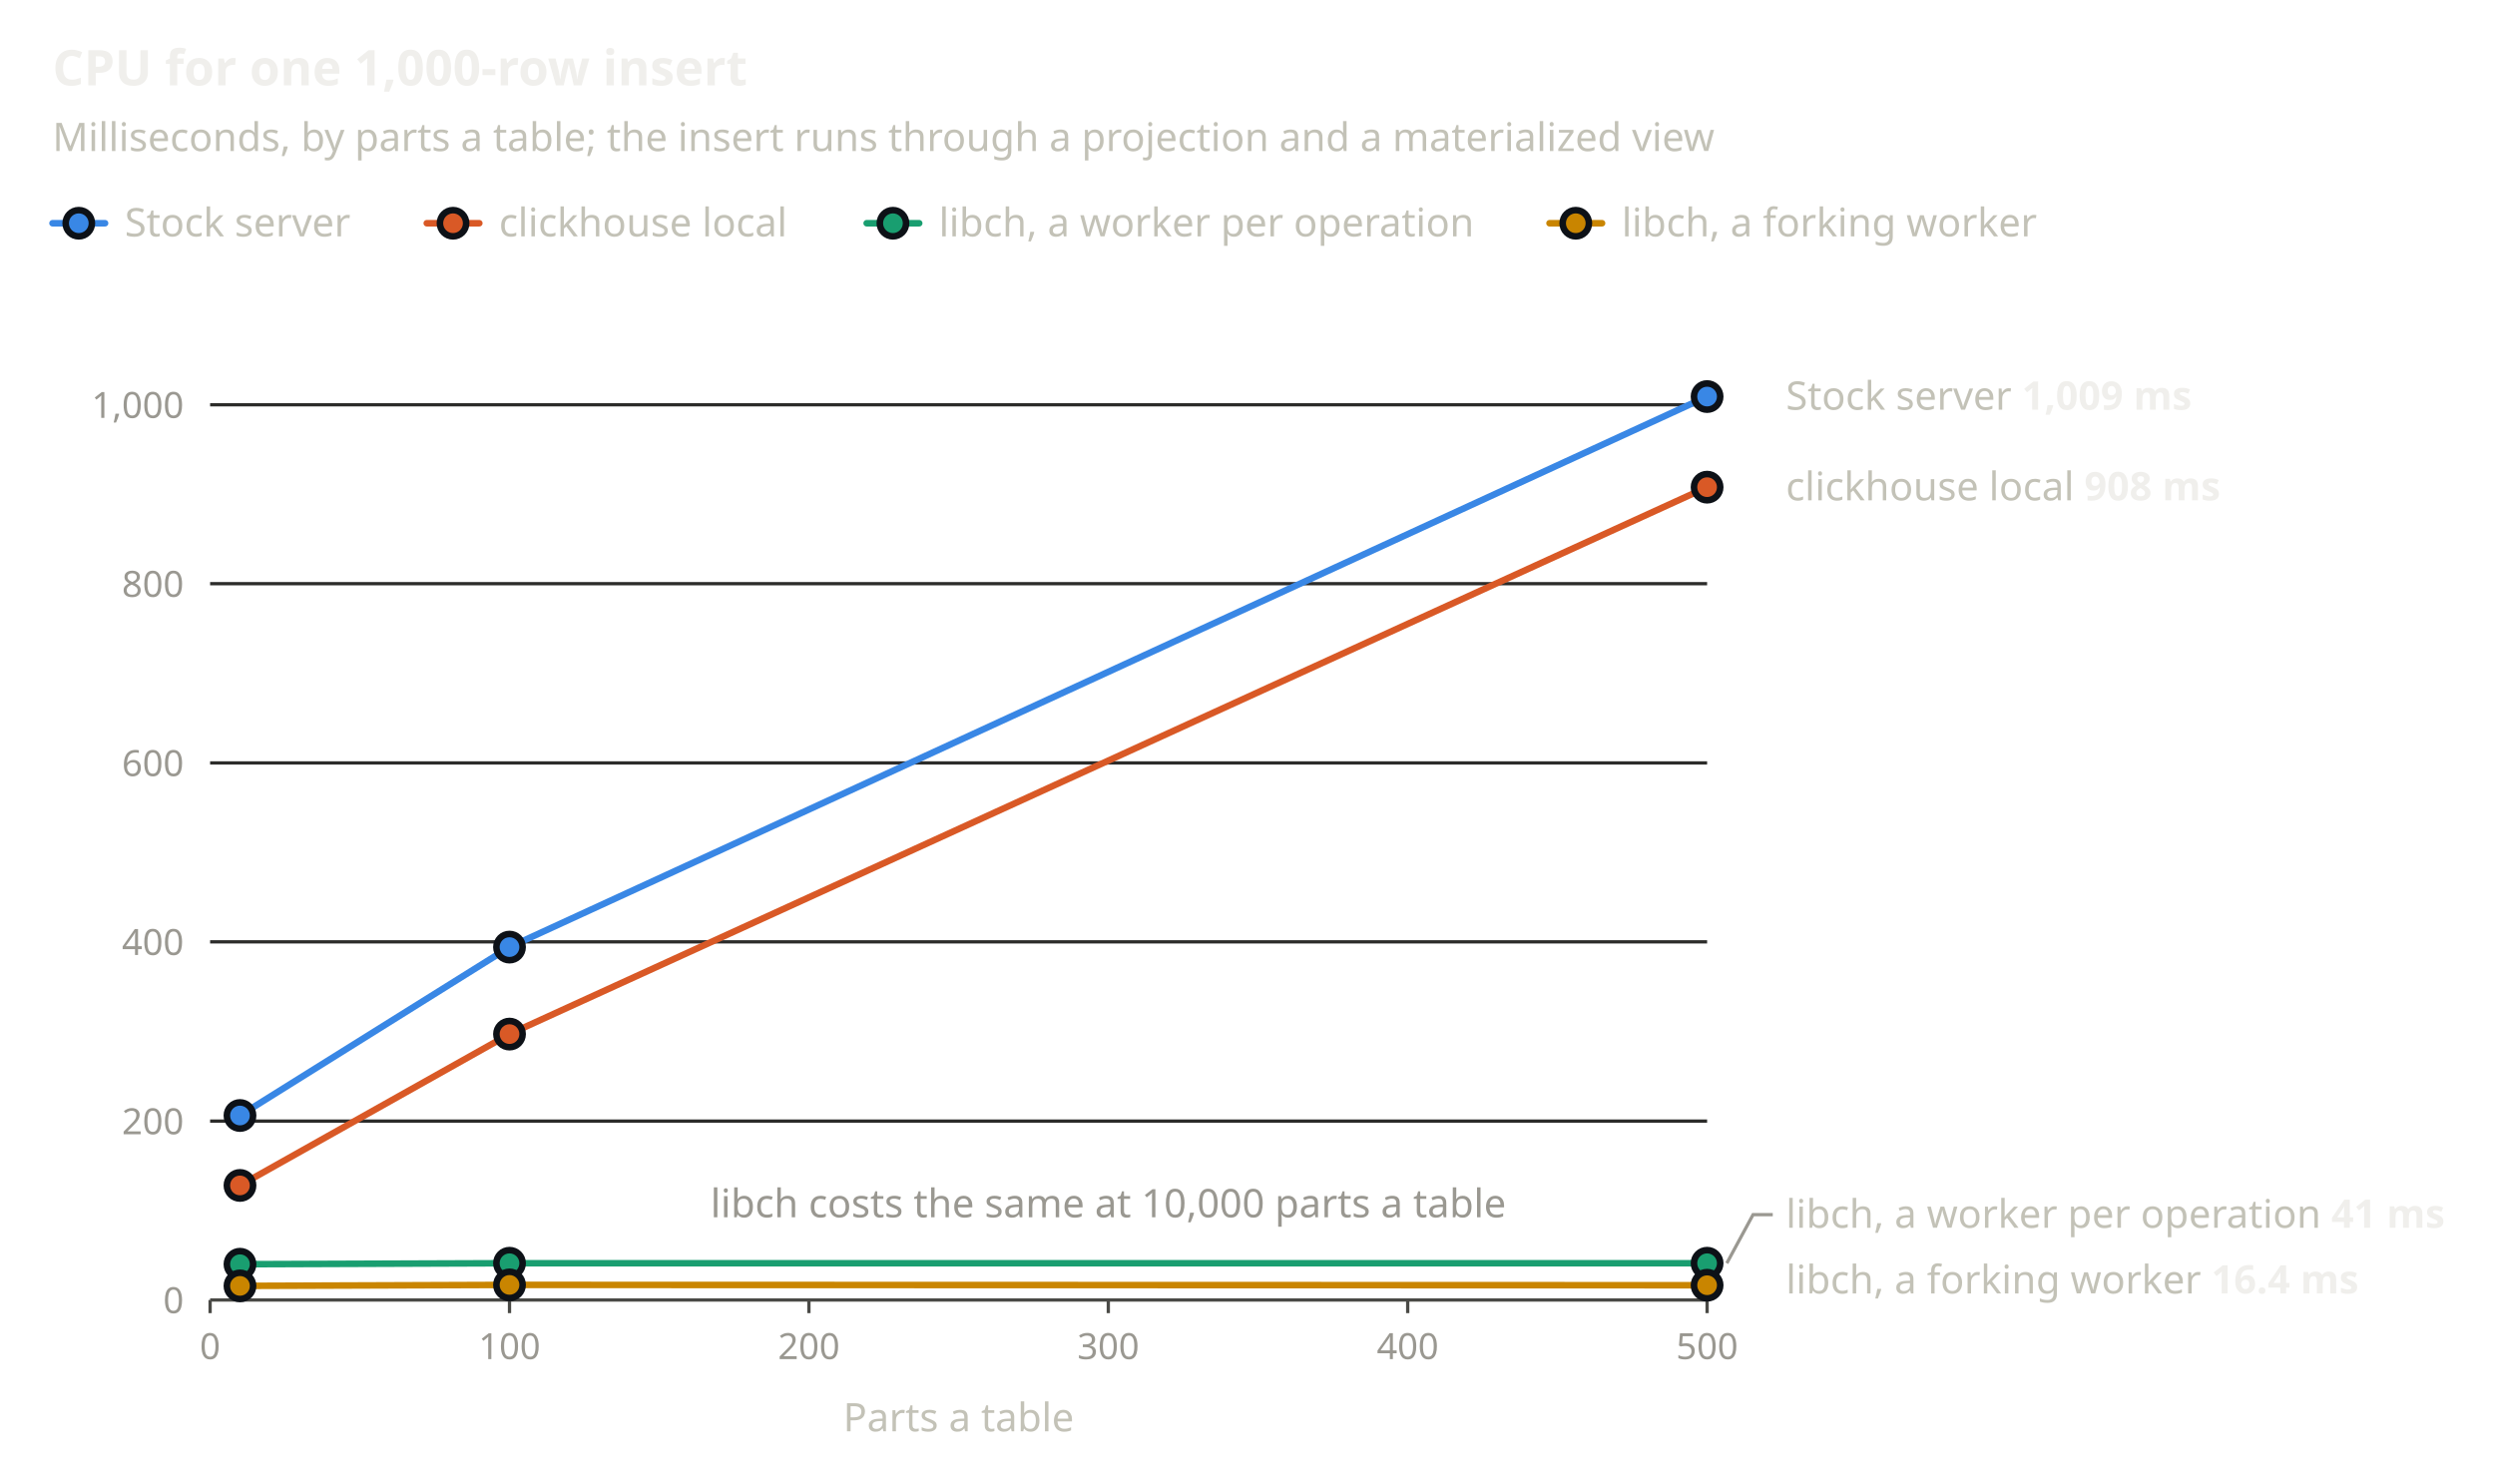
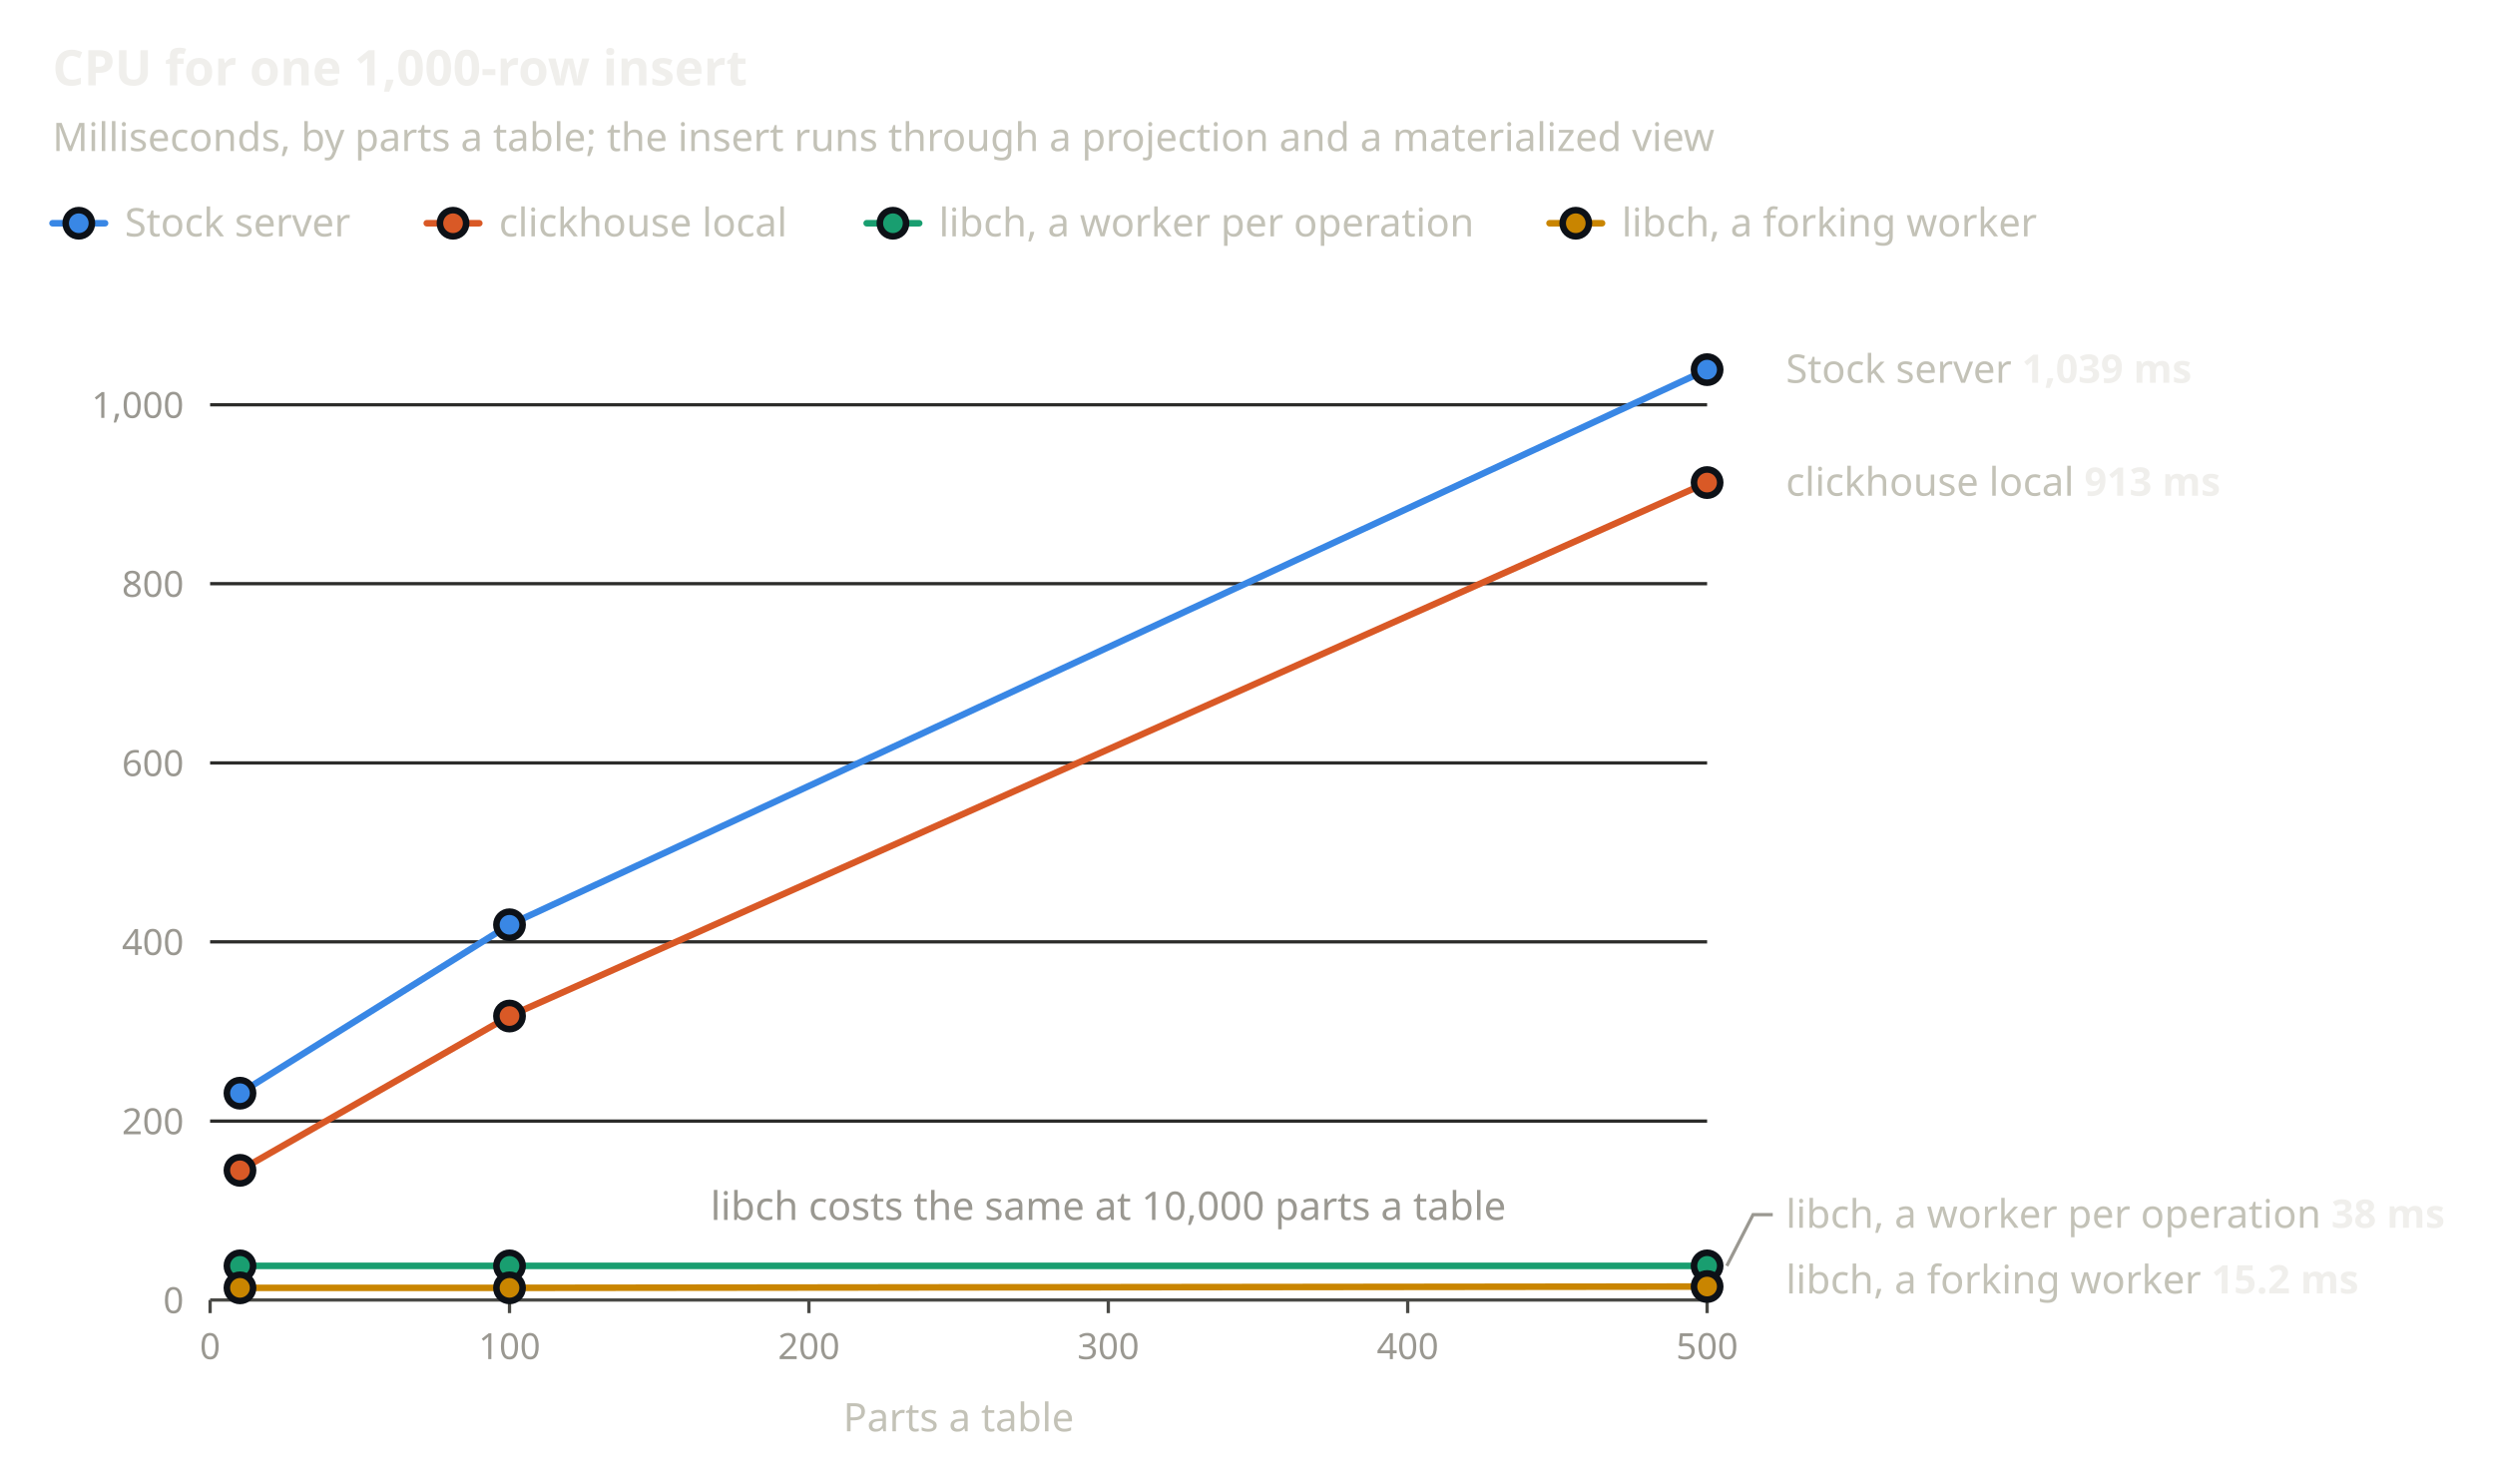
<svg xmlns="http://www.w3.org/2000/svg" viewBox="0 0 760 452" width="760" height="452" role="img" aria-label="CPU for one 1,000-row insert: stock processes grow about linearly with the parts in each table, from 128 to 1,009 ms; libch stays flat at 16 and 41 ms." font-family="-apple-system, BlinkMacSystemFont, 'Segoe UI', 'Noto Sans', Helvetica, Arial, sans-serif">
  <text x="16.0" y="26.0" fill="#f0efec" font-size="15" text-anchor="start" font-weight="600">CPU for one 1,000-row insert</text>
  <text x="16.0" y="46.0" fill="#c3c2b7" font-size="12" text-anchor="start">Milliseconds, by parts a table; the insert runs through a projection and a materialized view</text>
  <line x1="16" y1="68" x2="32" y2="68" stroke="#3987e5" stroke-width="2" stroke-linecap="round" />
  <circle cx="24" cy="68" r="4" fill="#3987e5" stroke="#0d1117" stroke-width="2" />
  <text x="38.0" y="72.0" fill="#c3c2b7" font-size="12" text-anchor="start">Stock server</text>
  <line x1="130" y1="68" x2="146" y2="68" stroke="#d95926" stroke-width="2" stroke-linecap="round" />
  <circle cx="138" cy="68" r="4" fill="#d95926" stroke="#0d1117" stroke-width="2" />
  <text x="152.0" y="72.0" fill="#c3c2b7" font-size="12" text-anchor="start">clickhouse local</text>
  <line x1="264" y1="68" x2="280" y2="68" stroke="#199e70" stroke-width="2" stroke-linecap="round" />
  <circle cx="272" cy="68" r="4" fill="#199e70" stroke="#0d1117" stroke-width="2" />
  <text x="286.0" y="72.0" fill="#c3c2b7" font-size="12" text-anchor="start">libch, a worker per operation</text>
  <line x1="472" y1="68" x2="488" y2="68" stroke="#c98500" stroke-width="2" stroke-linecap="round" />
  <circle cx="480" cy="68" r="4" fill="#c98500" stroke="#0d1117" stroke-width="2" />
  <text x="494.0" y="72.0" fill="#c3c2b7" font-size="12" text-anchor="start">libch, a forking worker</text>
  <line x1="64" y1="396.0" x2="520" y2="396.0" stroke="#4a4a46" stroke-width="1" />
  <text x="56.0" y="400.0" fill="#9a9891" font-size="11" text-anchor="end" style="font-variant-numeric: tabular-nums">0</text>
  <line x1="64" y1="341.5" x2="520" y2="341.5" stroke="#2c2c2a" stroke-width="1" />
  <text x="56.0" y="345.5" fill="#9a9891" font-size="11" text-anchor="end" style="font-variant-numeric: tabular-nums">200</text>
  <line x1="64" y1="286.9" x2="520" y2="286.9" stroke="#2c2c2a" stroke-width="1" />
  <text x="56.0" y="290.9" fill="#9a9891" font-size="11" text-anchor="end" style="font-variant-numeric: tabular-nums">400</text>
  <line x1="64" y1="232.4" x2="520" y2="232.4" stroke="#2c2c2a" stroke-width="1" />
  <text x="56.0" y="236.4" fill="#9a9891" font-size="11" text-anchor="end" style="font-variant-numeric: tabular-nums">600</text>
  <line x1="64" y1="177.8" x2="520" y2="177.8" stroke="#2c2c2a" stroke-width="1" />
  <text x="56.0" y="181.8" fill="#9a9891" font-size="11" text-anchor="end" style="font-variant-numeric: tabular-nums">800</text>
  <line x1="64" y1="123.3" x2="520" y2="123.3" stroke="#2c2c2a" stroke-width="1" />
  <text x="56.0" y="127.3" fill="#9a9891" font-size="11" text-anchor="end" style="font-variant-numeric: tabular-nums">1,000</text>
  <line x1="64.0" y1="396" x2="64.0" y2="400" stroke="#4a4a46" stroke-width="1" />
  <text x="64.0" y="414.0" fill="#9a9891" font-size="11" text-anchor="middle" style="font-variant-numeric: tabular-nums">0</text>
  <line x1="155.2" y1="396" x2="155.2" y2="400" stroke="#4a4a46" stroke-width="1" />
  <text x="155.2" y="414.0" fill="#9a9891" font-size="11" text-anchor="middle" style="font-variant-numeric: tabular-nums">100</text>
  <line x1="246.4" y1="396" x2="246.4" y2="400" stroke="#4a4a46" stroke-width="1" />
  <text x="246.4" y="414.0" fill="#9a9891" font-size="11" text-anchor="middle" style="font-variant-numeric: tabular-nums">200</text>
  <line x1="337.6" y1="396" x2="337.6" y2="400" stroke="#4a4a46" stroke-width="1" />
  <text x="337.6" y="414.0" fill="#9a9891" font-size="11" text-anchor="middle" style="font-variant-numeric: tabular-nums">300</text>
  <line x1="428.8" y1="396" x2="428.8" y2="400" stroke="#4a4a46" stroke-width="1" />
  <text x="428.8" y="414.0" fill="#9a9891" font-size="11" text-anchor="middle" style="font-variant-numeric: tabular-nums">400</text>
  <line x1="520.0" y1="396" x2="520.0" y2="400" stroke="#4a4a46" stroke-width="1" />
  <text x="520.0" y="414.0" fill="#9a9891" font-size="11" text-anchor="middle" style="font-variant-numeric: tabular-nums">500</text>
  <text x="292.0" y="436.0" fill="#c3c2b7" font-size="12" text-anchor="middle">Parts a table</text>
-   <polyline points="73.1,339.8 155.2,288.5 520.0,120.8" fill="none" stroke="#3987e5" stroke-width="2" stroke-linejoin="round" stroke-linecap="round" />
-   <polyline points="73.1,361.1 155.2,315.0 520.0,148.4" fill="none" stroke="#d95926" stroke-width="2" stroke-linejoin="round" stroke-linecap="round" />
-   <polyline points="73.1,385.1 155.2,384.8 520.0,384.8" fill="none" stroke="#199e70" stroke-width="2" stroke-linejoin="round" stroke-linecap="round" />
-   <polyline points="73.1,391.7 155.2,391.4 520.0,391.5" fill="none" stroke="#c98500" stroke-width="2" stroke-linejoin="round" stroke-linecap="round" />
-   <circle cx="73.1" cy="339.8" r="4" fill="#3987e5" stroke="#0d1117" stroke-width="2" />
-   <circle cx="155.2" cy="288.5" r="4" fill="#3987e5" stroke="#0d1117" stroke-width="2" />
-   <circle cx="520.0" cy="120.8" r="4" fill="#3987e5" stroke="#0d1117" stroke-width="2" />
-   <circle cx="73.1" cy="361.1" r="4" fill="#d95926" stroke="#0d1117" stroke-width="2" />
-   <circle cx="155.2" cy="315.0" r="4" fill="#d95926" stroke="#0d1117" stroke-width="2" />
-   <circle cx="520.0" cy="148.4" r="4" fill="#d95926" stroke="#0d1117" stroke-width="2" />
-   <circle cx="73.1" cy="385.1" r="4" fill="#199e70" stroke="#0d1117" stroke-width="2" />
-   <circle cx="155.2" cy="384.8" r="4" fill="#199e70" stroke="#0d1117" stroke-width="2" />
-   <circle cx="520.0" cy="384.8" r="4" fill="#199e70" stroke="#0d1117" stroke-width="2" />
-   <circle cx="73.1" cy="391.7" r="4" fill="#c98500" stroke="#0d1117" stroke-width="2" />
-   <circle cx="155.2" cy="391.4" r="4" fill="#c98500" stroke="#0d1117" stroke-width="2" />
-   <circle cx="520.0" cy="391.5" r="4" fill="#c98500" stroke="#0d1117" stroke-width="2" />
-   <text x="337.6" y="370.8" fill="#9a9891" font-size="12" text-anchor="middle">libch costs the same at 10,000 parts a table</text>
-   <text x="544" y="124.8" font-size="12" fill="#c3c2b7">Stock server <tspan fill="#f0efec" font-weight="600" style="font-variant-numeric: tabular-nums">1,009 ms</tspan>
+   <polyline points="73.1,333.0 155.2,281.7 520.0,112.6" fill="none" stroke="#3987e5" stroke-width="2" stroke-linejoin="round" stroke-linecap="round" />
+   <polyline points="73.1,356.5 155.2,309.5 520.0,147.0" fill="none" stroke="#d95926" stroke-width="2" stroke-linejoin="round" stroke-linecap="round" />
+   <polyline points="73.1,385.6 155.2,385.6 520.0,385.6" fill="none" stroke="#199e70" stroke-width="2" stroke-linejoin="round" stroke-linecap="round" />
+   <polyline points="73.1,392.3 155.2,392.3 520.0,391.9" fill="none" stroke="#c98500" stroke-width="2" stroke-linejoin="round" stroke-linecap="round" />
+   <circle cx="73.1" cy="333.0" r="4" fill="#3987e5" stroke="#0d1117" stroke-width="2" />
+   <circle cx="155.2" cy="281.7" r="4" fill="#3987e5" stroke="#0d1117" stroke-width="2" />
+   <circle cx="520.0" cy="112.6" r="4" fill="#3987e5" stroke="#0d1117" stroke-width="2" />
+   <circle cx="73.1" cy="356.5" r="4" fill="#d95926" stroke="#0d1117" stroke-width="2" />
+   <circle cx="155.2" cy="309.5" r="4" fill="#d95926" stroke="#0d1117" stroke-width="2" />
+   <circle cx="520.0" cy="147.0" r="4" fill="#d95926" stroke="#0d1117" stroke-width="2" />
+   <circle cx="73.1" cy="385.6" r="4" fill="#199e70" stroke="#0d1117" stroke-width="2" />
+   <circle cx="155.2" cy="385.6" r="4" fill="#199e70" stroke="#0d1117" stroke-width="2" />
+   <circle cx="520.0" cy="385.6" r="4" fill="#199e70" stroke="#0d1117" stroke-width="2" />
+   <circle cx="73.1" cy="392.3" r="4" fill="#c98500" stroke="#0d1117" stroke-width="2" />
+   <circle cx="155.2" cy="392.3" r="4" fill="#c98500" stroke="#0d1117" stroke-width="2" />
+   <circle cx="520.0" cy="391.9" r="4" fill="#c98500" stroke="#0d1117" stroke-width="2" />
+   <text x="337.6" y="371.6" fill="#9a9891" font-size="12" text-anchor="middle">libch costs the same at 10,000 parts a table</text>
+   <text x="544" y="116.6" font-size="12" fill="#c3c2b7">Stock server <tspan fill="#f0efec" font-weight="600" style="font-variant-numeric: tabular-nums">1,039 ms</tspan>
  </text>
-   <text x="544" y="152.4" font-size="12" fill="#c3c2b7">clickhouse local <tspan fill="#f0efec" font-weight="600" style="font-variant-numeric: tabular-nums">908 ms</tspan>
+   <text x="544" y="151.0" font-size="12" fill="#c3c2b7">clickhouse local <tspan fill="#f0efec" font-weight="600" style="font-variant-numeric: tabular-nums">913 ms</tspan>
  </text>
-   <polyline points="526,384.8 534,370.0 540,370.0" fill="none" stroke="#9a9891" stroke-width="1" />
-   <text x="544" y="374.0" font-size="12" fill="#c3c2b7">libch, a worker per operation <tspan fill="#f0efec" font-weight="600" style="font-variant-numeric: tabular-nums">41 ms</tspan>
+   <polyline points="526,385.6 534,370.0 540,370.0" fill="none" stroke="#9a9891" stroke-width="1" />
+   <text x="544" y="374.0" font-size="12" fill="#c3c2b7">libch, a worker per operation <tspan fill="#f0efec" font-weight="600" style="font-variant-numeric: tabular-nums">38 ms</tspan>
  </text>
-   <text x="544" y="394.0" font-size="12" fill="#c3c2b7">libch, a forking worker <tspan fill="#f0efec" font-weight="600" style="font-variant-numeric: tabular-nums">16.4 ms</tspan>
+   <text x="544" y="394.0" font-size="12" fill="#c3c2b7">libch, a forking worker <tspan fill="#f0efec" font-weight="600" style="font-variant-numeric: tabular-nums">15.2 ms</tspan>
  </text>
</svg>
